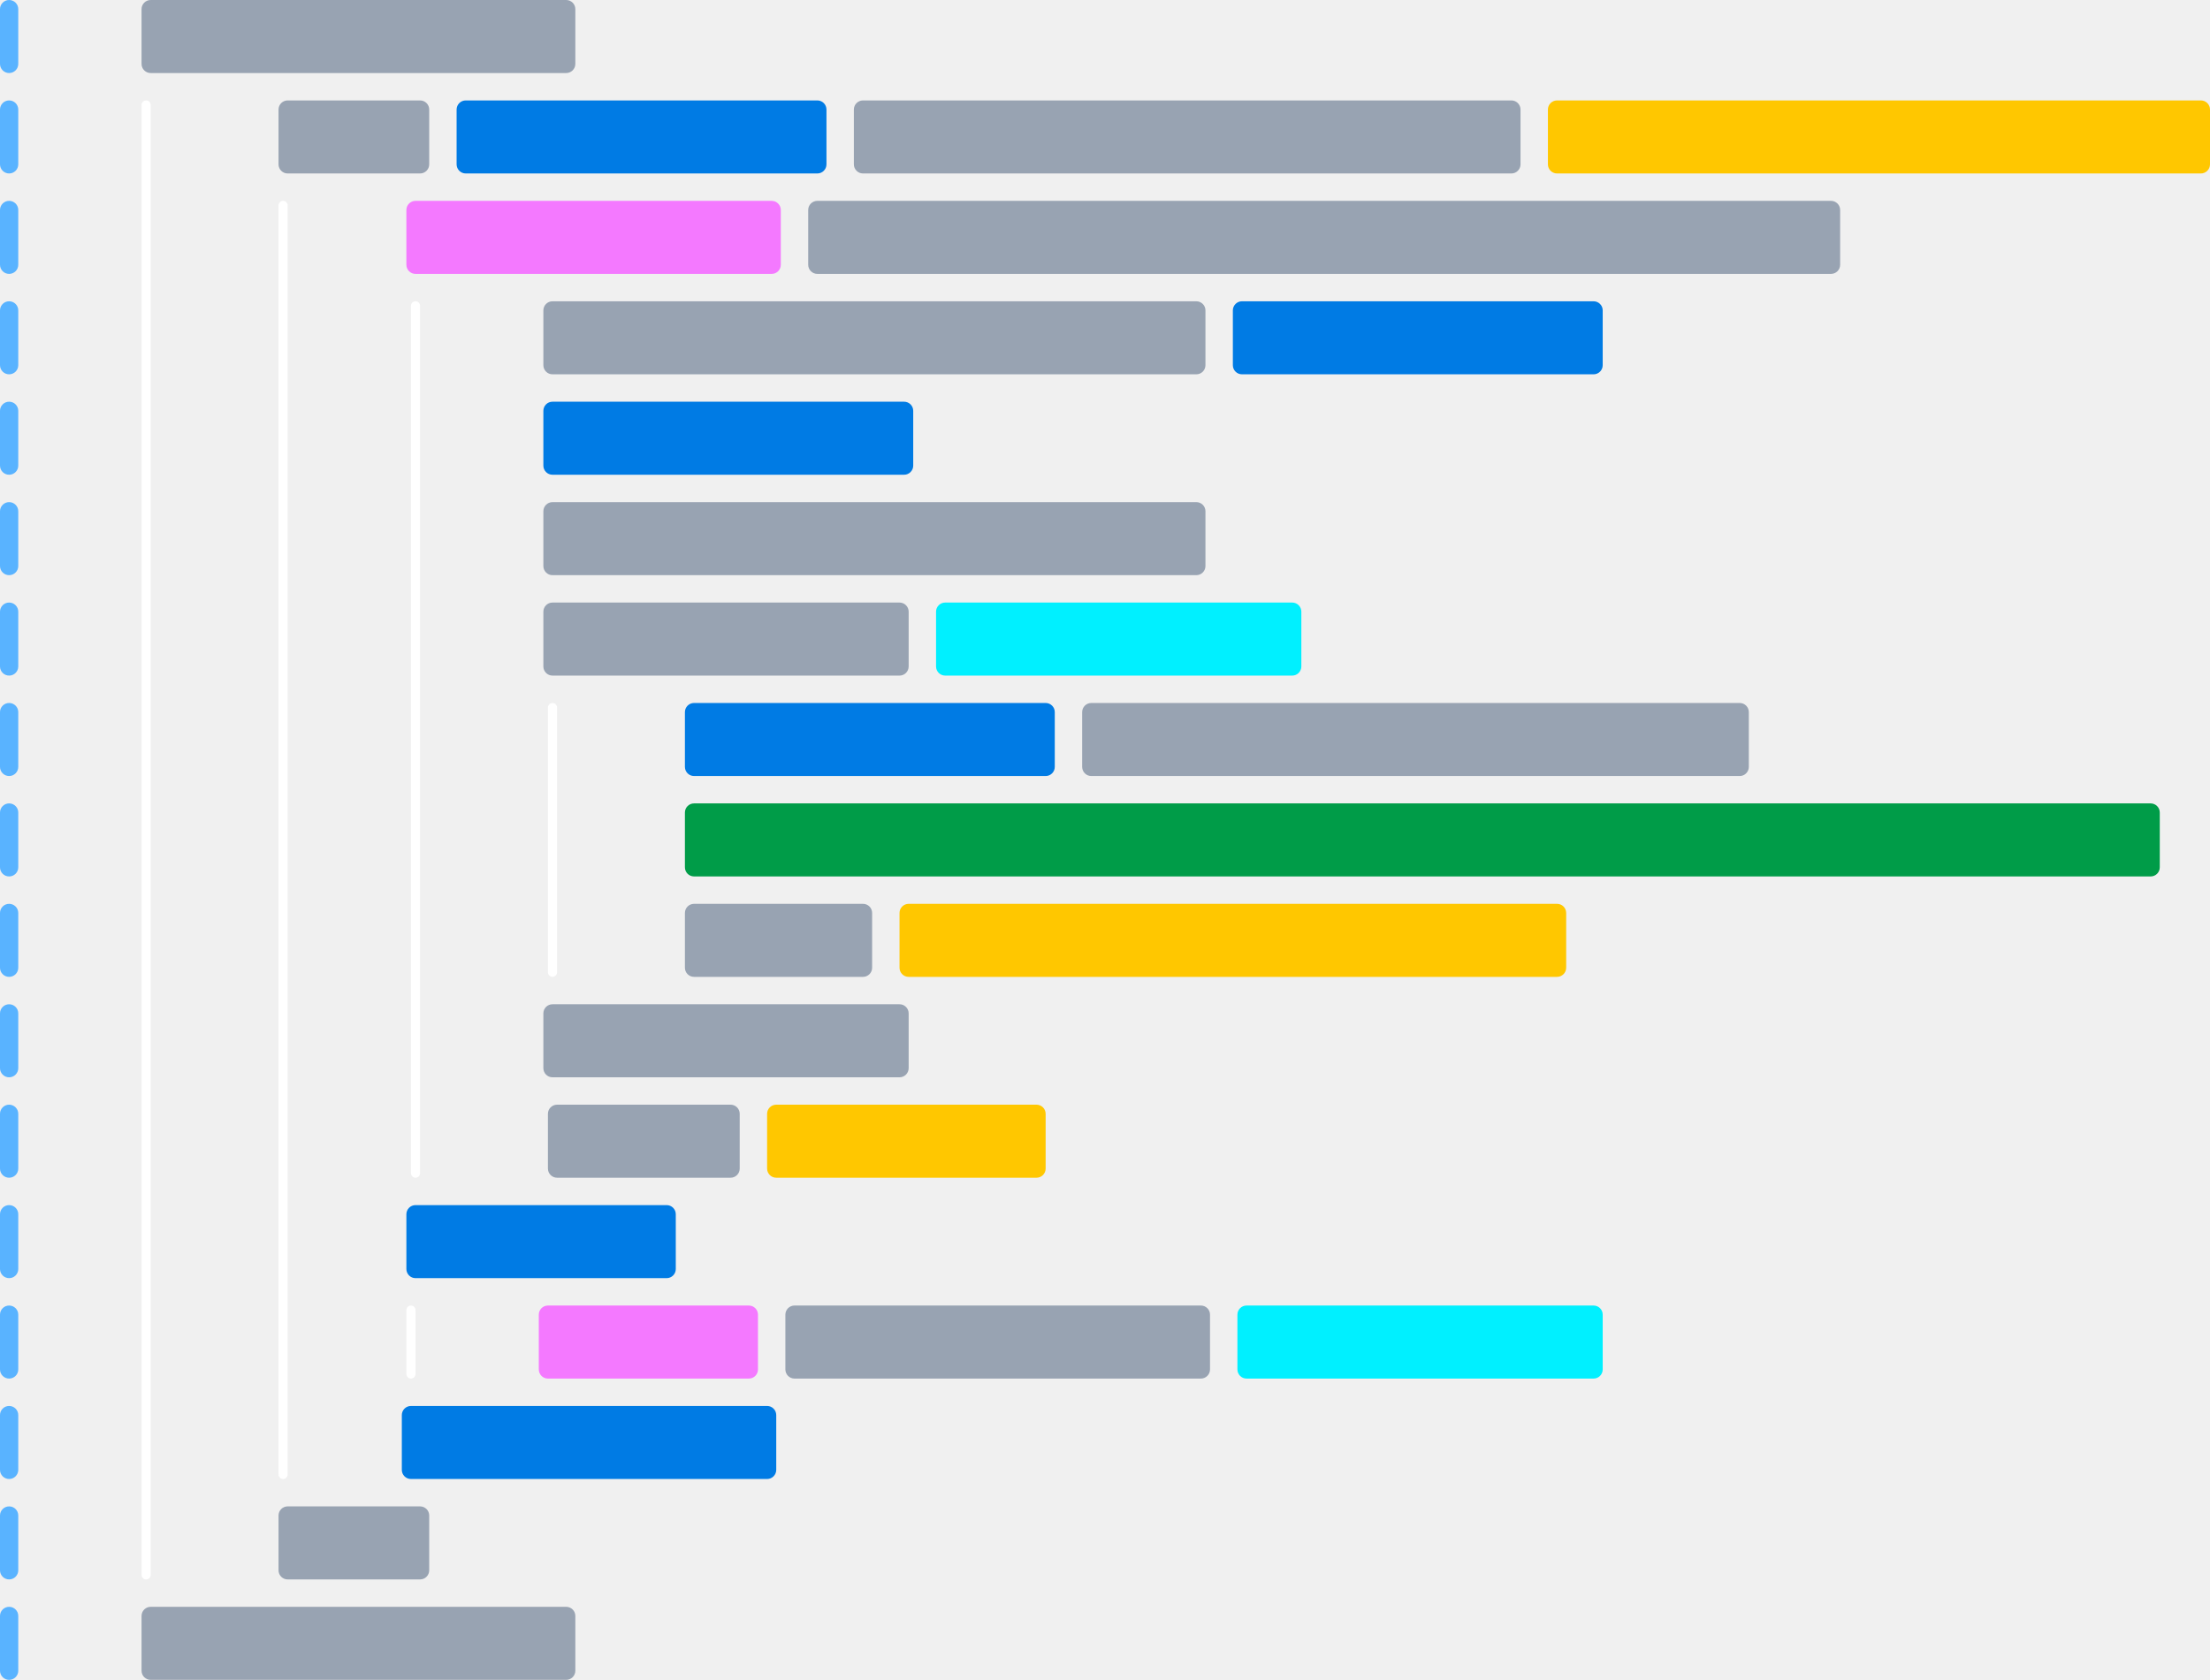
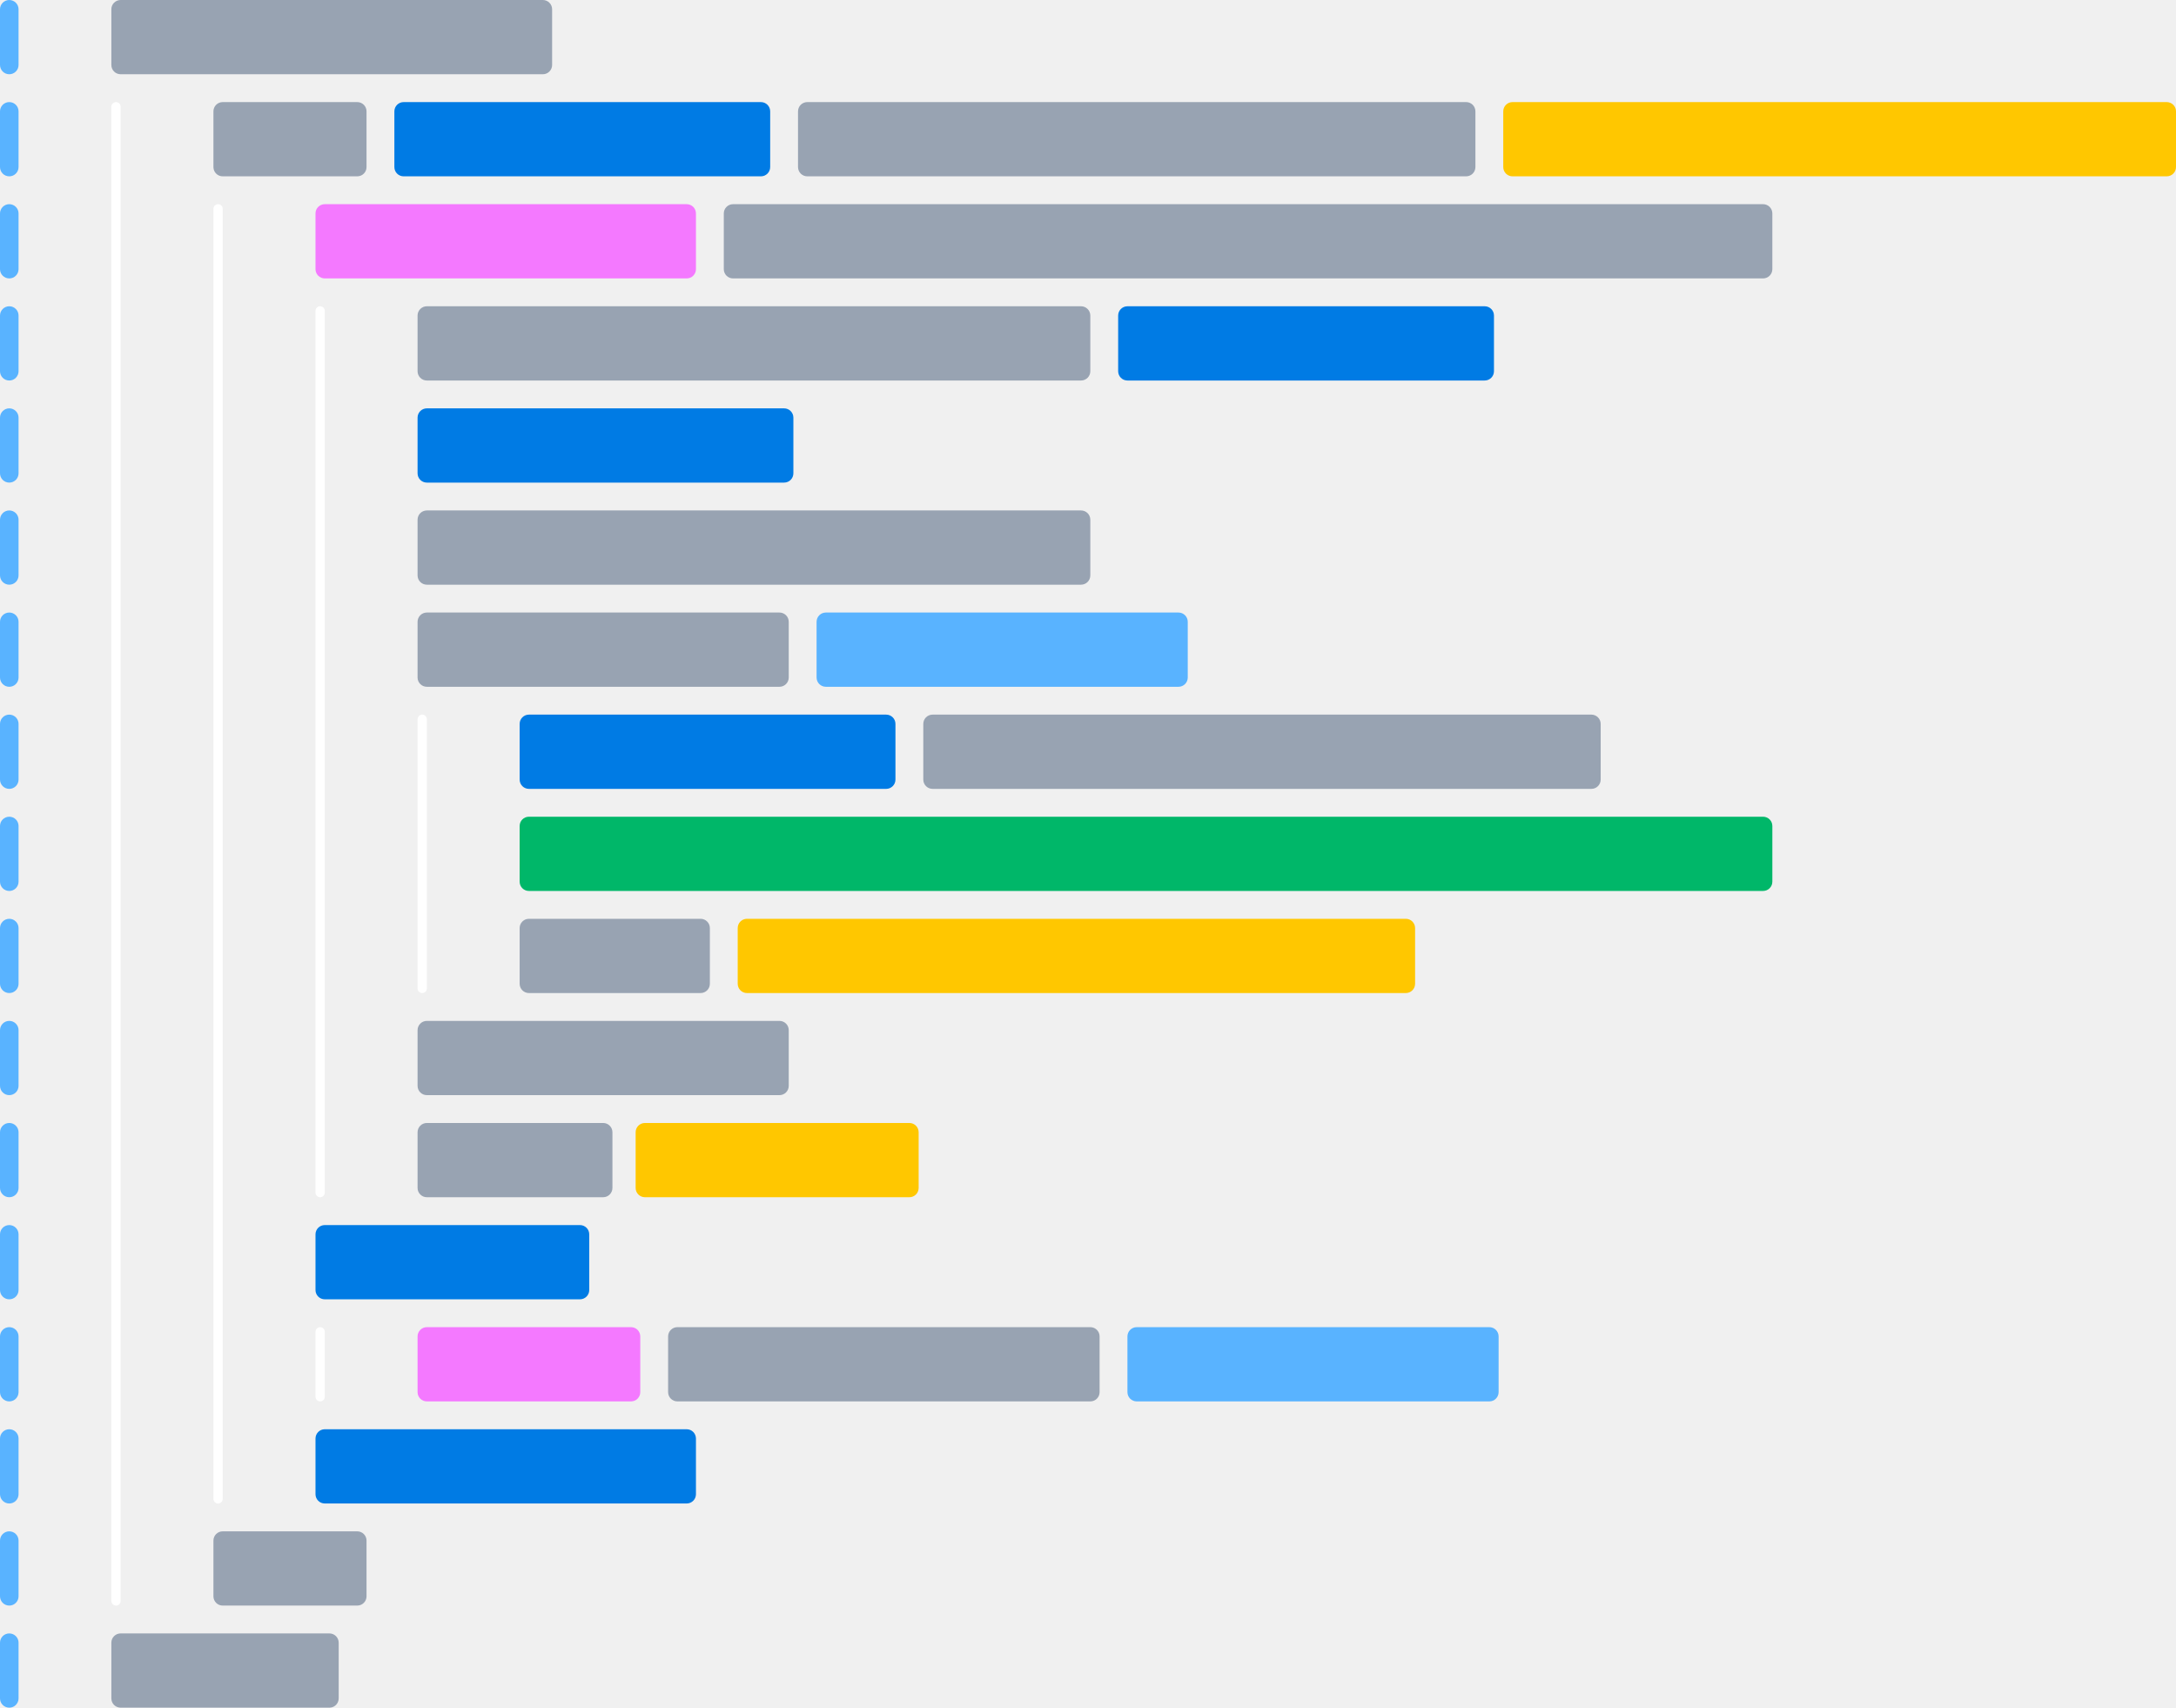
- <svg xmlns="http://www.w3.org/2000/svg" width="484" height="368" viewBox="0 0 484 368" fill="none">
-   <rect x="100" y="22" width="81" height="16" rx="2" fill="#007BE4" />
-   <rect x="88" y="308" width="82" height="16" rx="2" fill="#007BE4" />
-   <rect x="150" y="154" width="81" height="16" rx="2" fill="#007BE4" />
-   <rect x="270" y="66" width="81" height="16" rx="2" fill="#007BE4" />
-   <rect x="119" y="88" width="81" height="16" rx="2" fill="#007BE4" />
-   <rect x="89" y="264" width="59" height="16" rx="2" fill="#007BE4" />
-   <rect x="89" y="44" width="82" height="16" rx="2" fill="#F479FF" />
-   <rect x="118" y="286" width="48" height="16" rx="2" fill="#F479FF" />
-   <rect x="339" y="22" width="145" height="16" rx="2" fill="#FFC700" />
-   <rect x="197" y="198" width="146" height="16" rx="2" fill="#FFC700" />
-   <rect x="168" y="242" width="61" height="16" rx="2" fill="#FFC700" />
-   <rect x="187" y="22" width="146" height="16" rx="2" fill="#98A3B2" />
-   <rect x="119" y="66" width="145" height="16" rx="2" fill="#98A3B2" />
-   <rect x="150" y="198" width="41" height="16" rx="2" fill="#98A3B2" />
-   <rect x="172" y="286" width="93" height="16" rx="2" fill="#98A3B2" />
-   <rect x="120" y="242" width="42" height="16" rx="2" fill="#98A3B2" />
-   <rect x="237" y="154" width="146" height="16" rx="2" fill="#98A3B2" />
-   <rect x="119" y="110" width="145" height="16" rx="2" fill="#98A3B2" />
-   <rect x="119" y="132" width="80" height="16" rx="2" fill="#98A3B2" />
-   <rect x="119" y="220" width="80" height="16" rx="2" fill="#98A3B2" />
-   <rect x="205" y="132" width="80" height="16" rx="2" fill="#00F0FF" />
-   <rect x="271" y="286" width="80" height="16" rx="2" fill="#00F0FF" />
-   <rect x="177" y="44" width="226" height="16" rx="2" fill="#98A3B2" />
-   <rect x="150" y="176" width="323" height="16" rx="2" fill="#009C48" />
-   <rect x="61" y="22" width="33" height="16" rx="2" fill="#98A3B2" />
-   <rect x="61" y="330" width="33" height="16" rx="2" fill="#98A3B2" />
-   <rect x="31" width="95" height="16" rx="2" fill="#98A3B2" />
-   <rect x="31" y="22" width="2" height="324" rx="1" fill="white" />
-   <rect x="61" y="44" width="2" height="280" rx="1" fill="white" />
-   <rect x="90" y="66" width="2" height="192" rx="1" fill="white" />
-   <rect x="120" y="154" width="2" height="60" rx="1" fill="white" />
-   <rect x="89" y="286" width="2" height="16" rx="1" fill="white" />
+ <svg xmlns="http://www.w3.org/2000/svg" width="469" height="368" viewBox="0 0 469 368" fill="none">
+   <rect x="85" y="22" width="81" height="16" rx="2" fill="#007BE4" />
+   <rect x="68" y="308" width="82" height="16" rx="2" fill="#007BE4" />
+   <rect x="112" y="154" width="81" height="16" rx="2" fill="#007BE4" />
+   <rect x="241" y="66" width="81" height="16" rx="2" fill="#007BE4" />
+   <rect x="90" y="88" width="81" height="16" rx="2" fill="#007BE4" />
+   <rect x="68" y="264" width="59" height="16" rx="2" fill="#007BE4" />
+   <rect x="68" y="44" width="82" height="16" rx="2" fill="#F479FF" />
+   <rect x="90" y="286" width="48" height="16" rx="2" fill="#F479FF" />
+   <rect x="324" y="22" width="145" height="16" rx="2" fill="#FFC700" />
+   <rect x="159" y="198" width="146" height="16" rx="2" fill="#FFC700" />
+   <rect x="137" y="242" width="61" height="16" rx="2" fill="#FFC700" />
+   <rect x="172" y="22" width="146" height="16" rx="2" fill="#98A3B2" />
+   <rect x="90" y="66" width="145" height="16" rx="2" fill="#98A3B2" />
+   <rect x="112" y="198" width="41" height="16" rx="2" fill="#98A3B2" />
+   <rect x="144" y="286" width="93" height="16" rx="2" fill="#98A3B2" />
+   <rect x="90" y="242" width="42" height="16" rx="2" fill="#98A3B2" />
+   <rect x="199" y="154" width="146" height="16" rx="2" fill="#98A3B2" />
+   <rect x="90" y="110" width="145" height="16" rx="2" fill="#98A3B2" />
+   <rect x="90" y="132" width="80" height="16" rx="2" fill="#98A3B2" />
+   <rect x="90" y="220" width="80" height="16" rx="2" fill="#98A3B2" />
+   <rect x="176" y="132" width="80" height="16" rx="2" fill="#59B3FF" />
+   <rect x="243" y="286" width="80" height="16" rx="2" fill="#59B3FF" />
+   <rect x="156" y="44" width="226" height="16" rx="2" fill="#98A3B2" />
+   <rect x="112" y="176" width="270" height="16" rx="2" fill="#00B769" />
+   <rect x="46" y="22" width="33" height="16" rx="2" fill="#98A3B2" />
+   <rect x="46" y="330" width="33" height="16" rx="2" fill="#98A3B2" />
+   <rect x="24" width="95" height="16" rx="2" fill="#98A3B2" />
+   <rect x="24" y="22" width="2" height="324" rx="1" fill="white" />
+   <rect x="46" y="44" width="2" height="280" rx="1" fill="white" />
+   <rect x="68" y="66" width="2" height="192" rx="1" fill="white" />
+   <rect x="90" y="154" width="2" height="60" rx="1" fill="white" />
+   <rect x="68" y="286" width="2" height="16" rx="1" fill="white" />
  <rect width="4" height="16" rx="2" fill="#59B3FF" />
  <rect y="88" width="4" height="16" rx="2" fill="#59B3FF" />
  <rect y="176" width="4" height="16" rx="2" fill="#59B3FF" />
  <rect y="264" width="4" height="16" rx="2" fill="#59B3FF" />
  <rect y="22" width="4" height="16" rx="2" fill="#59B3FF" />
  <rect y="110" width="4" height="16" rx="2" fill="#59B3FF" />
  <rect y="198" width="4" height="16" rx="2" fill="#59B3FF" />
  <rect y="286" width="4" height="16" rx="2" fill="#59B3FF" />
  <rect y="44" width="4" height="16" rx="2" fill="#59B3FF" />
  <rect y="132" width="4" height="16" rx="2" fill="#59B3FF" />
  <rect y="220" width="4" height="16" rx="2" fill="#59B3FF" />
  <rect y="308" width="4" height="16" rx="2" fill="#59B3FF" />
  <rect y="352" width="4" height="16" rx="2" fill="#59B3FF" />
  <rect y="66" width="4" height="16" rx="2" fill="#59B3FF" />
  <rect y="154" width="4" height="16" rx="2" fill="#59B3FF" />
  <rect y="242" width="4" height="16" rx="2" fill="#59B3FF" />
  <rect y="330" width="4" height="16" rx="2" fill="#59B3FF" />
-   <rect x="31" y="352" width="95" height="16" rx="2" fill="#98A3B2" />
+   <rect x="24" y="352" width="49" height="16" rx="2" fill="#98A3B2" />
</svg>
